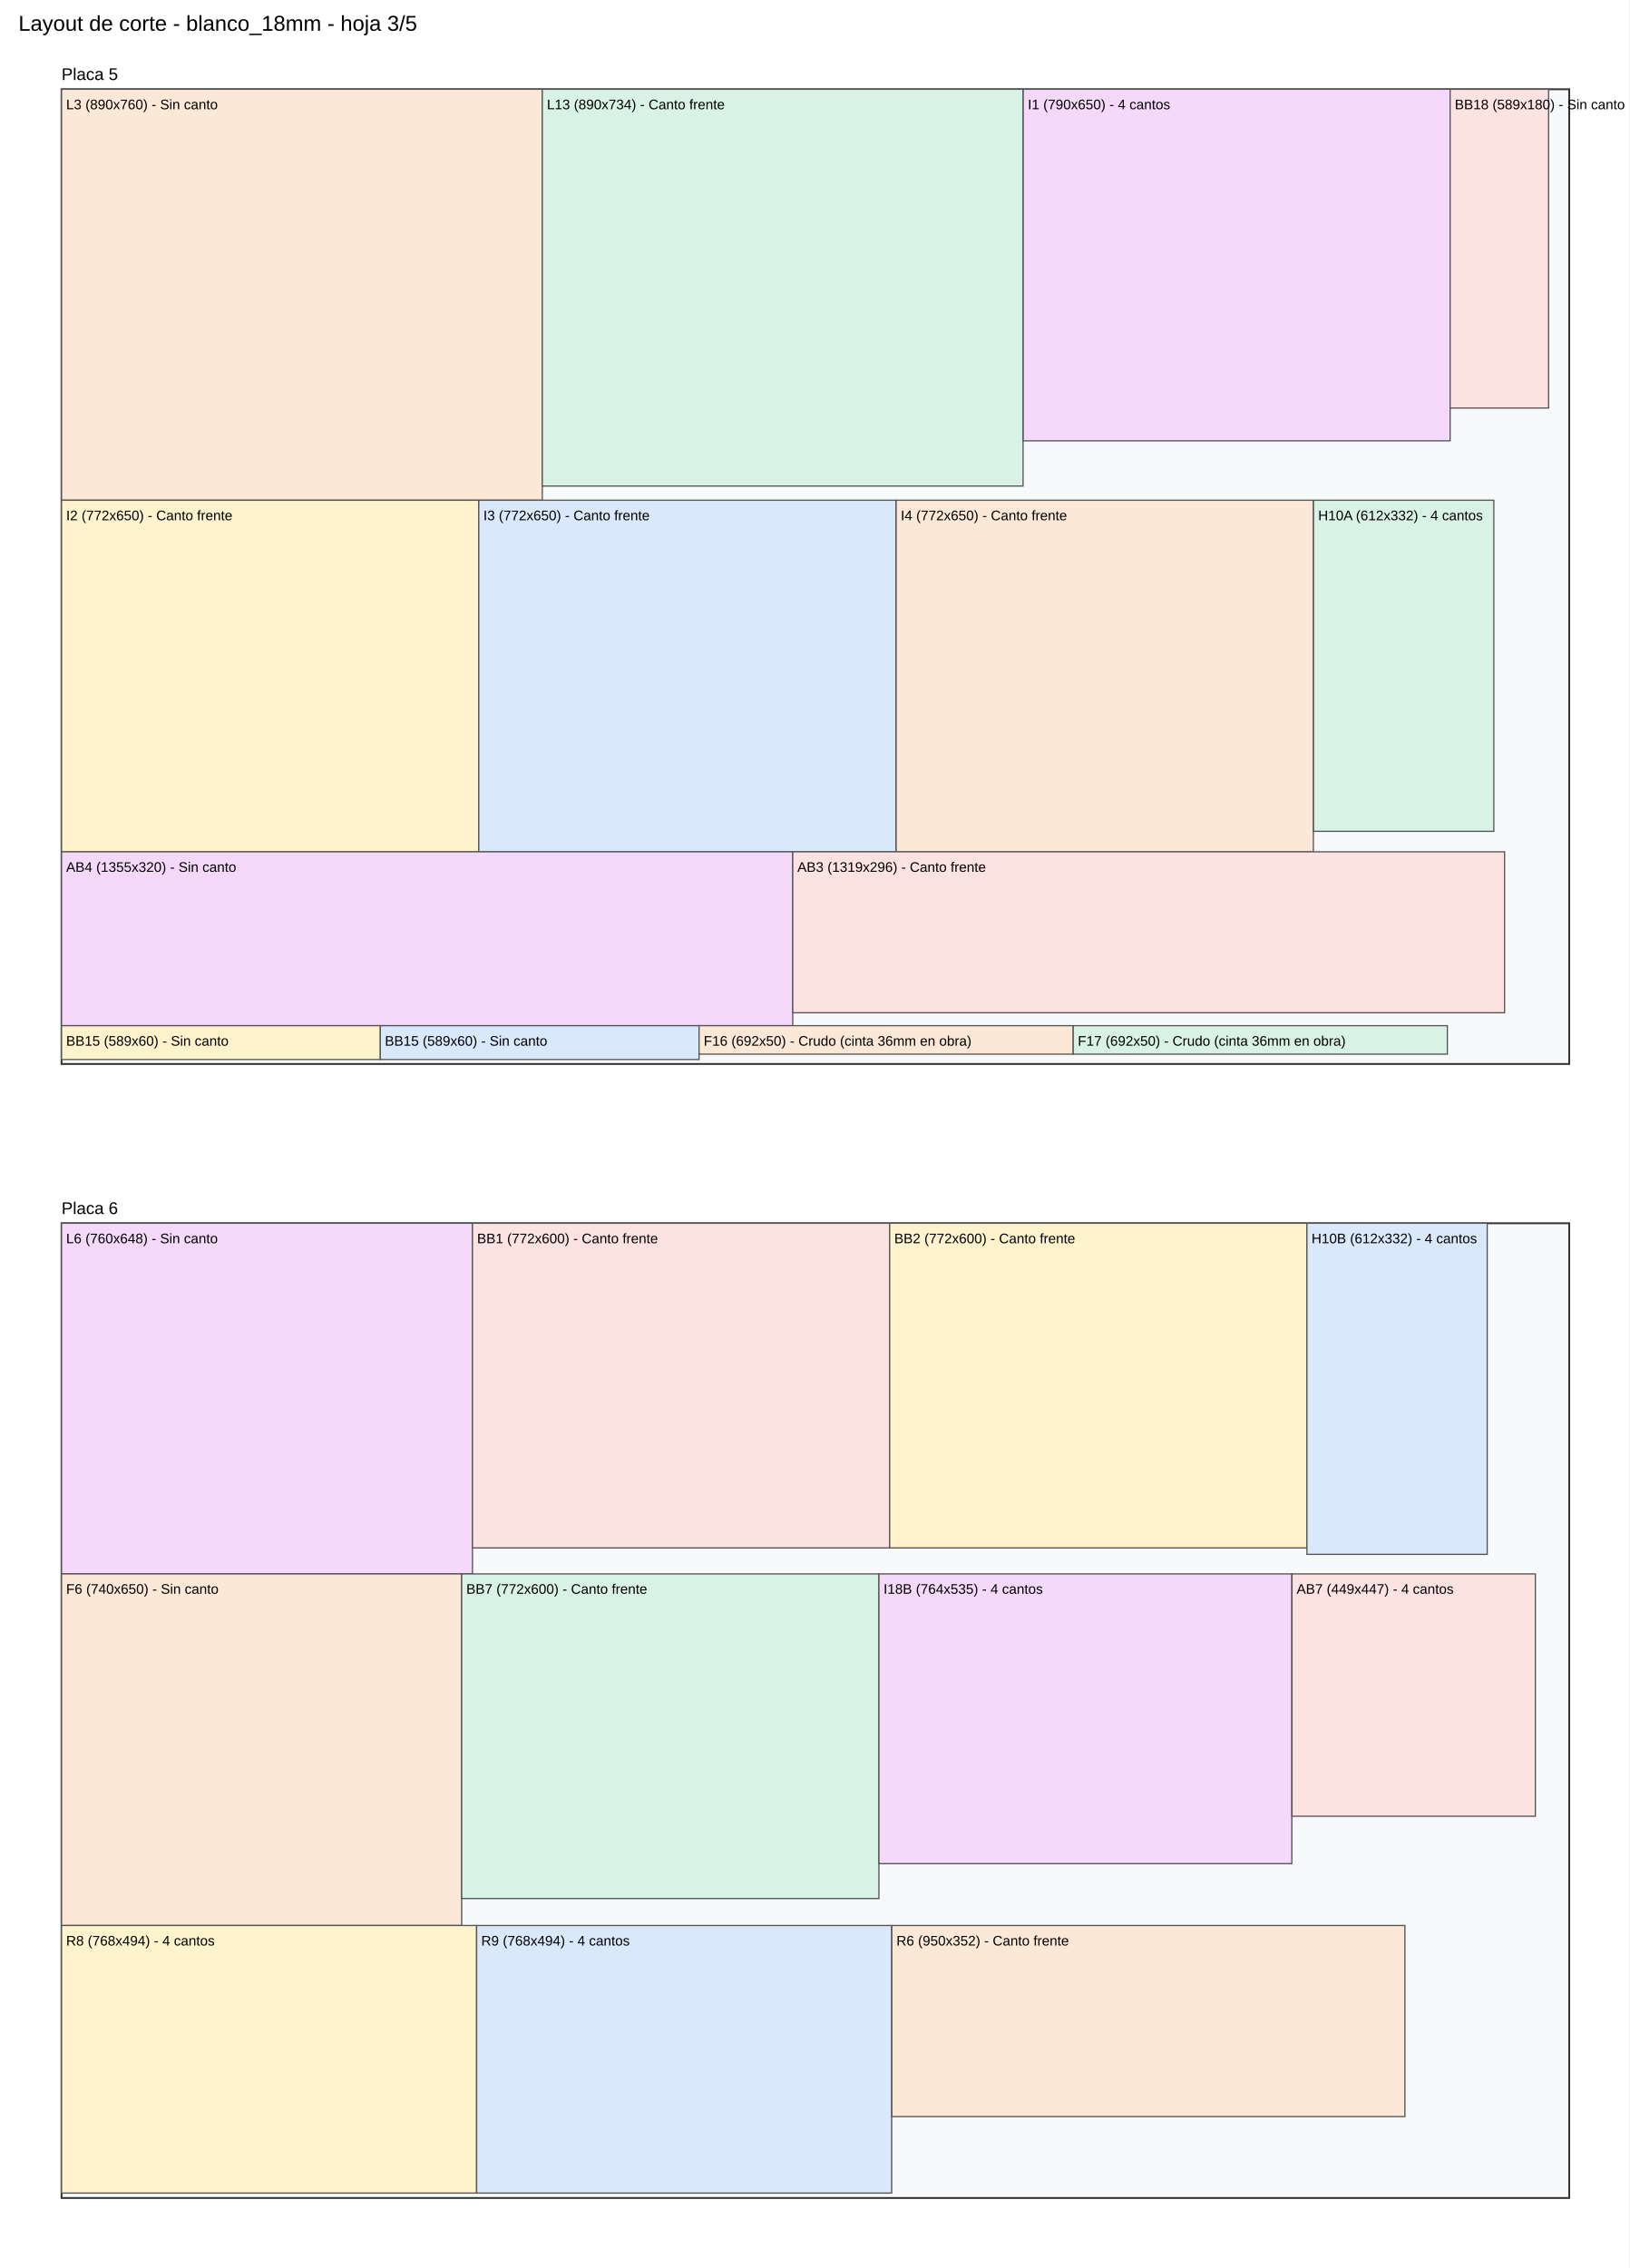
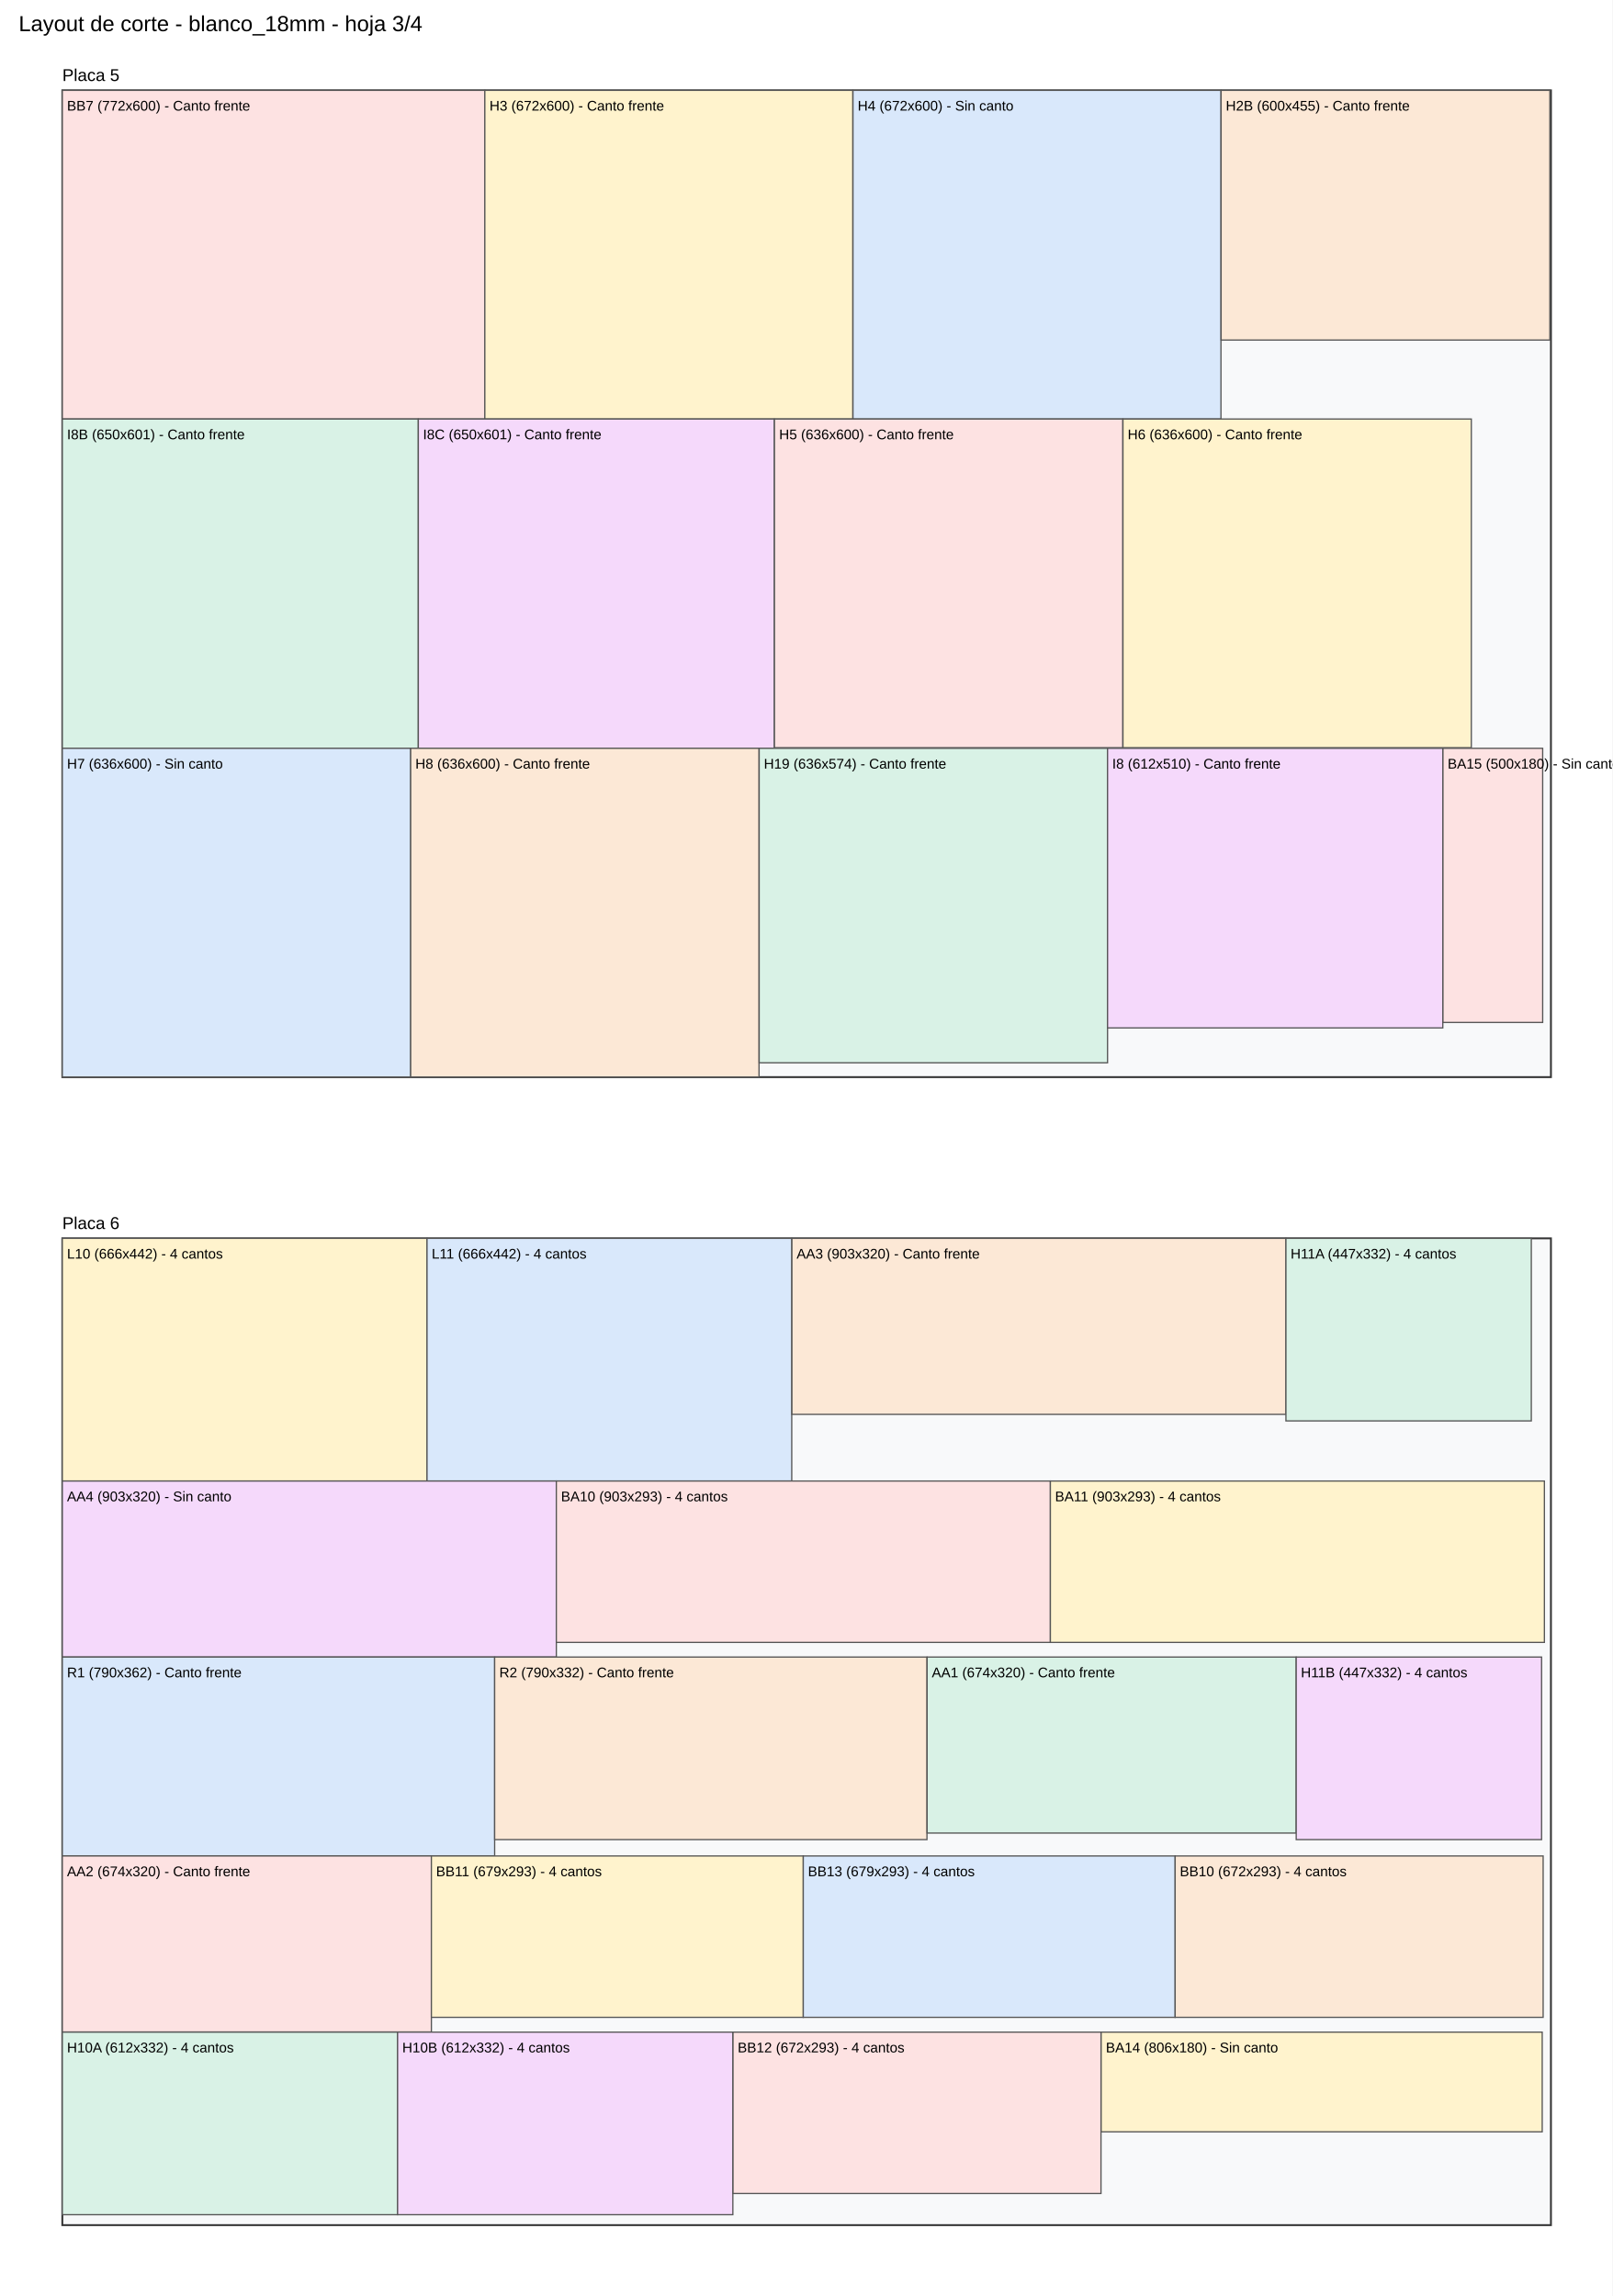
- <svg xmlns="http://www.w3.org/2000/svg" width="1059" height="1474" viewBox="0 0 1059 1474">
-   <rect x="0" y="0" width="1059" height="1474" fill="#ffffff" />
-   <text x="12" y="20" font-size="14" font-family="Arial">Layout de corte - blanco_18mm - hoja 3/5</text>
-   <rect x="40" y="58" width="980.0" height="633.5" fill="#f8f9fa" stroke="#333" stroke-width="1.2" />
+ <svg xmlns="http://www.w3.org/2000/svg" width="1035" height="1474" viewBox="0 0 1035 1474">
+   <rect x="0" y="0" width="1035" height="1474" fill="#ffffff" />
+   <text x="12" y="20" font-size="14" font-family="Arial">Layout de corte - blanco_18mm - hoja 3/4</text>
+   <rect x="40" y="58" width="955.5" height="633.5" fill="#f8f9fa" stroke="#333" stroke-width="1.2" />
  <text x="40" y="52" font-size="11" font-family="Arial">Placa 5</text>
-   <rect x="40" y="795" width="980.0" height="633.5" fill="#f8f9fa" stroke="#333" stroke-width="1.2" />
+   <rect x="40" y="795" width="955.5" height="633.5" fill="#f8f9fa" stroke="#333" stroke-width="1.2" />
  <text x="40" y="789" font-size="11" font-family="Arial">Placa 6</text>
-   <rect x="40.0" y="58.0" width="312.5" height="267.1" fill="#fce8d6" stroke="#555" stroke-width="0.8" />
-   <text x="43.0" y="71.0" font-size="9" font-family="Arial">L3 (890x760) - Sin canto</text>
-   <rect x="352.5" y="58.0" width="312.5" height="257.9" fill="#d9f2e6" stroke="#555" stroke-width="0.8" />
-   <text x="355.5" y="71.0" font-size="9" font-family="Arial">L13 (890x734) - Canto frente</text>
-   <rect x="665.1" y="58.0" width="277.5" height="228.5" fill="#f5d9fb" stroke="#555" stroke-width="0.8" />
-   <text x="668.1" y="71.0" font-size="9" font-family="Arial">I1 (790x650) - 4 cantos</text>
-   <rect x="942.6" y="58.0" width="64.0" height="207.2" fill="#fde2e2" stroke="#555" stroke-width="0.8" />
-   <text x="945.6" y="71.0" font-size="9" font-family="Arial">BB18 (589x180) - Sin canto</text>
-   <rect x="40.0" y="325.1" width="271.2" height="228.5" fill="#fff3cd" stroke="#555" stroke-width="0.8" />
-   <text x="43.0" y="338.1" font-size="9" font-family="Arial">I2 (772x650) - Canto frente</text>
-   <rect x="311.2" y="325.1" width="271.2" height="228.5" fill="#d9e8fb" stroke="#555" stroke-width="0.8" />
-   <text x="314.2" y="338.1" font-size="9" font-family="Arial">I3 (772x650) - Canto frente</text>
-   <rect x="582.5" y="325.1" width="271.2" height="228.5" fill="#fce8d6" stroke="#555" stroke-width="0.8" />
-   <text x="585.5" y="338.1" font-size="9" font-family="Arial">I4 (772x650) - Canto frente</text>
-   <rect x="853.8" y="325.1" width="117.2" height="215.2" fill="#d9f2e6" stroke="#555" stroke-width="0.8" />
-   <text x="856.8" y="338.1" font-size="9" font-family="Arial">H10A (612x332) - 4 cantos</text>
-   <rect x="40.0" y="553.6" width="475.3" height="113.0" fill="#f5d9fb" stroke="#555" stroke-width="0.8" />
-   <text x="43.0" y="566.6" font-size="9" font-family="Arial">AB4 (1355x320) - Sin canto</text>
-   <rect x="515.3" y="553.6" width="462.7" height="104.6" fill="#fde2e2" stroke="#555" stroke-width="0.8" />
-   <text x="518.3" y="566.6" font-size="9" font-family="Arial">AB3 (1319x296) - Canto frente</text>
-   <rect x="40.0" y="666.6" width="207.2" height="22.0" fill="#fff3cd" stroke="#555" stroke-width="0.8" />
-   <text x="43.0" y="679.6" font-size="9" font-family="Arial">BB15 (589x60) - Sin canto</text>
-   <rect x="247.2" y="666.6" width="207.2" height="22.0" fill="#d9e8fb" stroke="#555" stroke-width="0.8" />
-   <text x="250.2" y="679.6" font-size="9" font-family="Arial">BB15 (589x60) - Sin canto</text>
-   <rect x="454.4" y="666.6" width="243.2" height="18.5" fill="#fce8d6" stroke="#555" stroke-width="0.8" />
-   <text x="457.4" y="679.6" font-size="9" font-family="Arial">F16 (692x50) - Crudo (cinta 36mm en obra)</text>
-   <rect x="697.6" y="666.6" width="243.2" height="18.5" fill="#d9f2e6" stroke="#555" stroke-width="0.8" />
-   <text x="700.6" y="679.6" font-size="9" font-family="Arial">F17 (692x50) - Crudo (cinta 36mm en obra)</text>
-   <rect x="40.0" y="795.0" width="267.1" height="227.8" fill="#f5d9fb" stroke="#555" stroke-width="0.8" />
-   <text x="43.0" y="808.0" font-size="9" font-family="Arial">L6 (760x648) - Sin canto</text>
-   <rect x="307.1" y="795.0" width="271.2" height="211.0" fill="#fde2e2" stroke="#555" stroke-width="0.8" />
-   <text x="310.1" y="808.0" font-size="9" font-family="Arial">BB1 (772x600) - Canto frente</text>
-   <rect x="578.3" y="795.0" width="271.2" height="211.0" fill="#fff3cd" stroke="#555" stroke-width="0.8" />
-   <text x="581.3" y="808.0" font-size="9" font-family="Arial">BB2 (772x600) - Canto frente</text>
-   <rect x="849.5" y="795.0" width="117.2" height="215.2" fill="#d9e8fb" stroke="#555" stroke-width="0.8" />
-   <text x="852.5" y="808.0" font-size="9" font-family="Arial">H10B (612x332) - 4 cantos</text>
-   <rect x="40.0" y="1022.9" width="260.1" height="228.5" fill="#fce8d6" stroke="#555" stroke-width="0.8" />
-   <text x="43.0" y="1035.8" font-size="9" font-family="Arial">F6 (740x650) - Sin canto</text>
-   <rect x="300.1" y="1022.9" width="271.2" height="211.0" fill="#d9f2e6" stroke="#555" stroke-width="0.8" />
-   <text x="303.1" y="1035.8" font-size="9" font-family="Arial">BB7 (772x600) - Canto frente</text>
-   <rect x="571.3" y="1022.9" width="268.4" height="188.3" fill="#f5d9fb" stroke="#555" stroke-width="0.8" />
-   <text x="574.3" y="1035.8" font-size="9" font-family="Arial">I18B (764x535) - 4 cantos</text>
-   <rect x="839.8" y="1022.9" width="158.2" height="157.5" fill="#fde2e2" stroke="#555" stroke-width="0.8" />
-   <text x="842.8" y="1035.8" font-size="9" font-family="Arial">AB7 (449x447) - 4 cantos</text>
-   <rect x="40.0" y="1251.4" width="269.8" height="173.9" fill="#fff3cd" stroke="#555" stroke-width="0.8" />
-   <text x="43.0" y="1264.4" font-size="9" font-family="Arial">R8 (768x494) - 4 cantos</text>
-   <rect x="309.8" y="1251.4" width="269.8" height="173.9" fill="#d9e8fb" stroke="#555" stroke-width="0.8" />
-   <text x="312.8" y="1264.4" font-size="9" font-family="Arial">R9 (768x494) - 4 cantos</text>
-   <rect x="579.7" y="1251.4" width="333.5" height="124.2" fill="#fce8d6" stroke="#555" stroke-width="0.8" />
-   <text x="582.7" y="1264.4" font-size="9" font-family="Arial">R6 (950x352) - Canto frente</text>
+   <rect x="40.0" y="58.0" width="271.2" height="211.0" fill="#fde2e2" stroke="#555" stroke-width="0.8" />
+   <text x="43.0" y="71.0" font-size="9" font-family="Arial">BB7 (772x600) - Canto frente</text>
+   <rect x="311.2" y="58.0" width="236.2" height="211.0" fill="#fff3cd" stroke="#555" stroke-width="0.8" />
+   <text x="314.2" y="71.0" font-size="9" font-family="Arial">H3 (672x600) - Canto frente</text>
+   <rect x="547.5" y="58.0" width="236.2" height="211.0" fill="#d9e8fb" stroke="#555" stroke-width="0.8" />
+   <text x="550.5" y="71.0" font-size="9" font-family="Arial">H4 (672x600) - Sin canto</text>
+   <rect x="783.8" y="58.0" width="211.0" height="160.3" fill="#fce8d6" stroke="#555" stroke-width="0.8" />
+   <text x="786.8" y="71.0" font-size="9" font-family="Arial">H2B (600x455) - Canto frente</text>
+   <rect x="40.0" y="269.0" width="228.5" height="211.4" fill="#d9f2e6" stroke="#555" stroke-width="0.8" />
+   <text x="43.0" y="282.0" font-size="9" font-family="Arial">I8B (650x601) - Canto frente</text>
+   <rect x="268.5" y="269.0" width="228.5" height="211.4" fill="#f5d9fb" stroke="#555" stroke-width="0.8" />
+   <text x="271.5" y="282.0" font-size="9" font-family="Arial">I8C (650x601) - Canto frente</text>
+   <rect x="497.1" y="269.0" width="223.6" height="211.0" fill="#fde2e2" stroke="#555" stroke-width="0.8" />
+   <text x="500.1" y="282.0" font-size="9" font-family="Arial">H5 (636x600) - Canto frente</text>
+   <rect x="720.8" y="269.0" width="223.6" height="211.0" fill="#fff3cd" stroke="#555" stroke-width="0.8" />
+   <text x="723.8" y="282.0" font-size="9" font-family="Arial">H6 (636x600) - Canto frente</text>
+   <rect x="40.0" y="480.4" width="223.6" height="211.0" fill="#d9e8fb" stroke="#555" stroke-width="0.8" />
+   <text x="43.0" y="493.4" font-size="9" font-family="Arial">H7 (636x600) - Sin canto</text>
+   <rect x="263.6" y="480.4" width="223.6" height="211.0" fill="#fce8d6" stroke="#555" stroke-width="0.8" />
+   <text x="266.6" y="493.4" font-size="9" font-family="Arial">H8 (636x600) - Canto frente</text>
+   <rect x="487.3" y="480.4" width="223.6" height="201.9" fill="#d9f2e6" stroke="#555" stroke-width="0.8" />
+   <text x="490.3" y="493.4" font-size="9" font-family="Arial">H19 (636x574) - Canto frente</text>
+   <rect x="710.9" y="480.4" width="215.2" height="179.5" fill="#f5d9fb" stroke="#555" stroke-width="0.8" />
+   <text x="713.9" y="493.4" font-size="9" font-family="Arial">I8 (612x510) - Canto frente</text>
+   <rect x="926.2" y="480.4" width="64.0" height="176.0" fill="#fde2e2" stroke="#555" stroke-width="0.8" />
+   <text x="929.2" y="493.4" font-size="9" font-family="Arial">BA15 (500x180) - Sin canto</text>
+   <rect x="40.0" y="795.0" width="234.1" height="155.8" fill="#fff3cd" stroke="#555" stroke-width="0.8" />
+   <text x="43.0" y="808.0" font-size="9" font-family="Arial">L10 (666x442) - 4 cantos</text>
+   <rect x="274.1" y="795.0" width="234.1" height="155.8" fill="#d9e8fb" stroke="#555" stroke-width="0.8" />
+   <text x="277.1" y="808.0" font-size="9" font-family="Arial">L11 (666x442) - 4 cantos</text>
+   <rect x="508.3" y="795.0" width="317.1" height="113.0" fill="#fce8d6" stroke="#555" stroke-width="0.8" />
+   <text x="511.3" y="808.0" font-size="9" font-family="Arial">AA3 (903x320) - Canto frente</text>
+   <rect x="825.4" y="795.0" width="157.5" height="117.2" fill="#d9f2e6" stroke="#555" stroke-width="0.8" />
+   <text x="828.4" y="808.0" font-size="9" font-family="Arial">H11A (447x332) - 4 cantos</text>
+   <rect x="40.0" y="950.8" width="317.1" height="113.0" fill="#f5d9fb" stroke="#555" stroke-width="0.8" />
+   <text x="43.0" y="963.8" font-size="9" font-family="Arial">AA4 (903x320) - Sin canto</text>
+   <rect x="357.1" y="950.8" width="317.1" height="103.6" fill="#fde2e2" stroke="#555" stroke-width="0.8" />
+   <text x="360.1" y="963.8" font-size="9" font-family="Arial">BA10 (903x293) - 4 cantos</text>
+   <rect x="674.2" y="950.8" width="317.1" height="103.6" fill="#fff3cd" stroke="#555" stroke-width="0.8" />
+   <text x="677.2" y="963.8" font-size="9" font-family="Arial">BA11 (903x293) - 4 cantos</text>
+   <rect x="40.0" y="1063.8" width="277.5" height="127.7" fill="#d9e8fb" stroke="#555" stroke-width="0.8" />
+   <text x="43.0" y="1076.8" font-size="9" font-family="Arial">R1 (790x362) - Canto frente</text>
+   <rect x="317.5" y="1063.8" width="277.5" height="117.2" fill="#fce8d6" stroke="#555" stroke-width="0.8" />
+   <text x="320.5" y="1076.8" font-size="9" font-family="Arial">R2 (790x332) - Canto frente</text>
+   <rect x="595.1" y="1063.8" width="236.9" height="113.0" fill="#d9f2e6" stroke="#555" stroke-width="0.8" />
+   <text x="598.1" y="1076.8" font-size="9" font-family="Arial">AA1 (674x320) - Canto frente</text>
+   <rect x="832.0" y="1063.8" width="157.5" height="117.2" fill="#f5d9fb" stroke="#555" stroke-width="0.8" />
+   <text x="835.0" y="1076.8" font-size="9" font-family="Arial">H11B (447x332) - 4 cantos</text>
+   <rect x="40.0" y="1191.5" width="236.9" height="113.0" fill="#fde2e2" stroke="#555" stroke-width="0.8" />
+   <text x="43.0" y="1204.5" font-size="9" font-family="Arial">AA2 (674x320) - Canto frente</text>
+   <rect x="276.9" y="1191.5" width="238.7" height="103.6" fill="#fff3cd" stroke="#555" stroke-width="0.8" />
+   <text x="279.9" y="1204.5" font-size="9" font-family="Arial">BB11 (679x293) - 4 cantos</text>
+   <rect x="515.6" y="1191.5" width="238.7" height="103.6" fill="#d9e8fb" stroke="#555" stroke-width="0.8" />
+   <text x="518.6" y="1204.5" font-size="9" font-family="Arial">BB13 (679x293) - 4 cantos</text>
+   <rect x="754.3" y="1191.5" width="236.2" height="103.6" fill="#fce8d6" stroke="#555" stroke-width="0.8" />
+   <text x="757.3" y="1204.5" font-size="9" font-family="Arial">BB10 (672x293) - 4 cantos</text>
+   <rect x="40.0" y="1304.6" width="215.2" height="117.2" fill="#d9f2e6" stroke="#555" stroke-width="0.8" />
+   <text x="43.0" y="1317.6" font-size="9" font-family="Arial">H10A (612x332) - 4 cantos</text>
+   <rect x="255.2" y="1304.6" width="215.2" height="117.2" fill="#f5d9fb" stroke="#555" stroke-width="0.8" />
+   <text x="258.2" y="1317.6" font-size="9" font-family="Arial">H10B (612x332) - 4 cantos</text>
+   <rect x="470.5" y="1304.6" width="236.2" height="103.6" fill="#fde2e2" stroke="#555" stroke-width="0.8" />
+   <text x="473.5" y="1317.6" font-size="9" font-family="Arial">BB12 (672x293) - 4 cantos</text>
+   <rect x="706.8" y="1304.6" width="283.1" height="64.0" fill="#fff3cd" stroke="#555" stroke-width="0.8" />
+   <text x="709.8" y="1317.6" font-size="9" font-family="Arial">BA14 (806x180) - Sin canto</text>
</svg>
